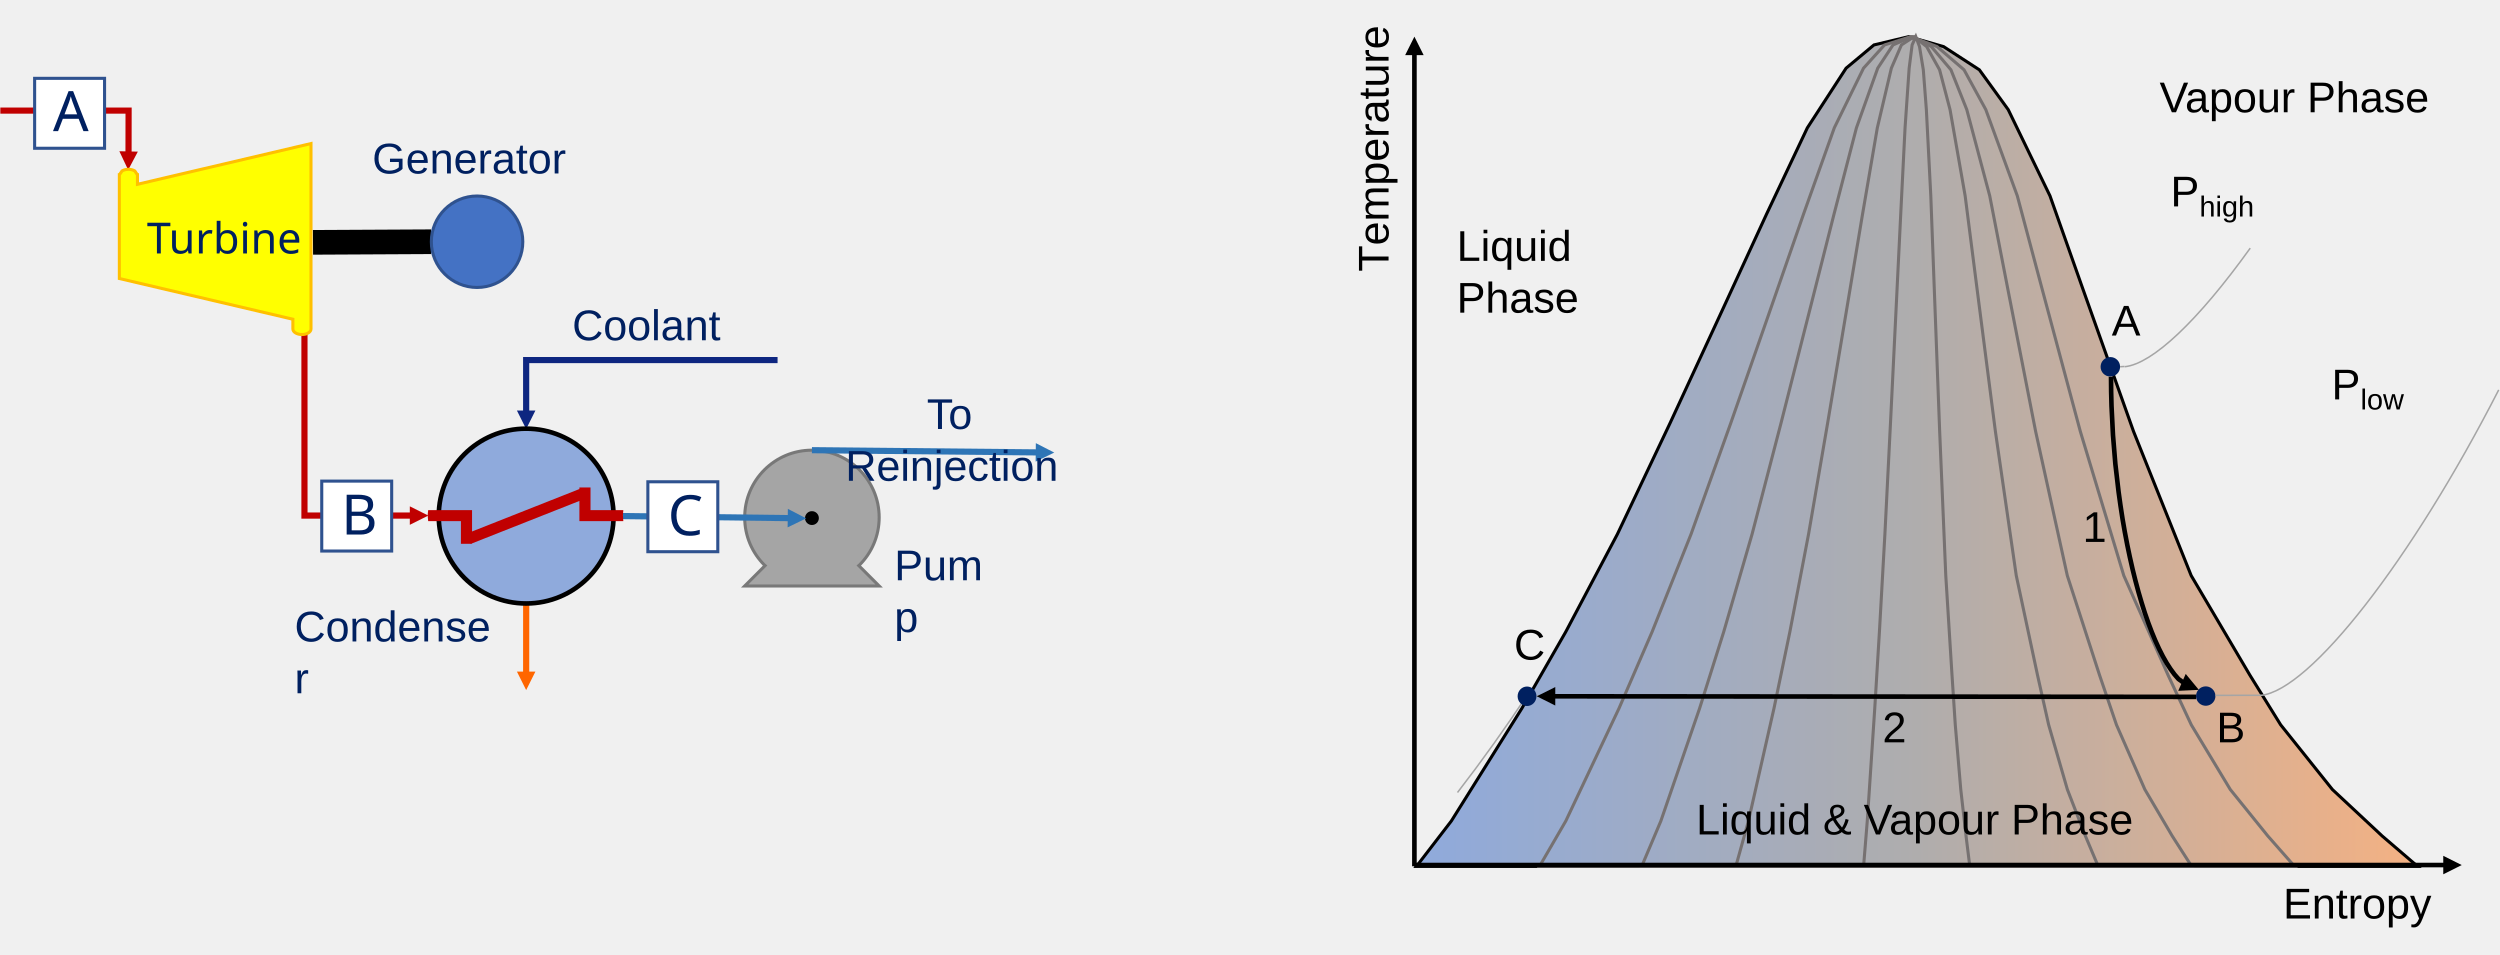
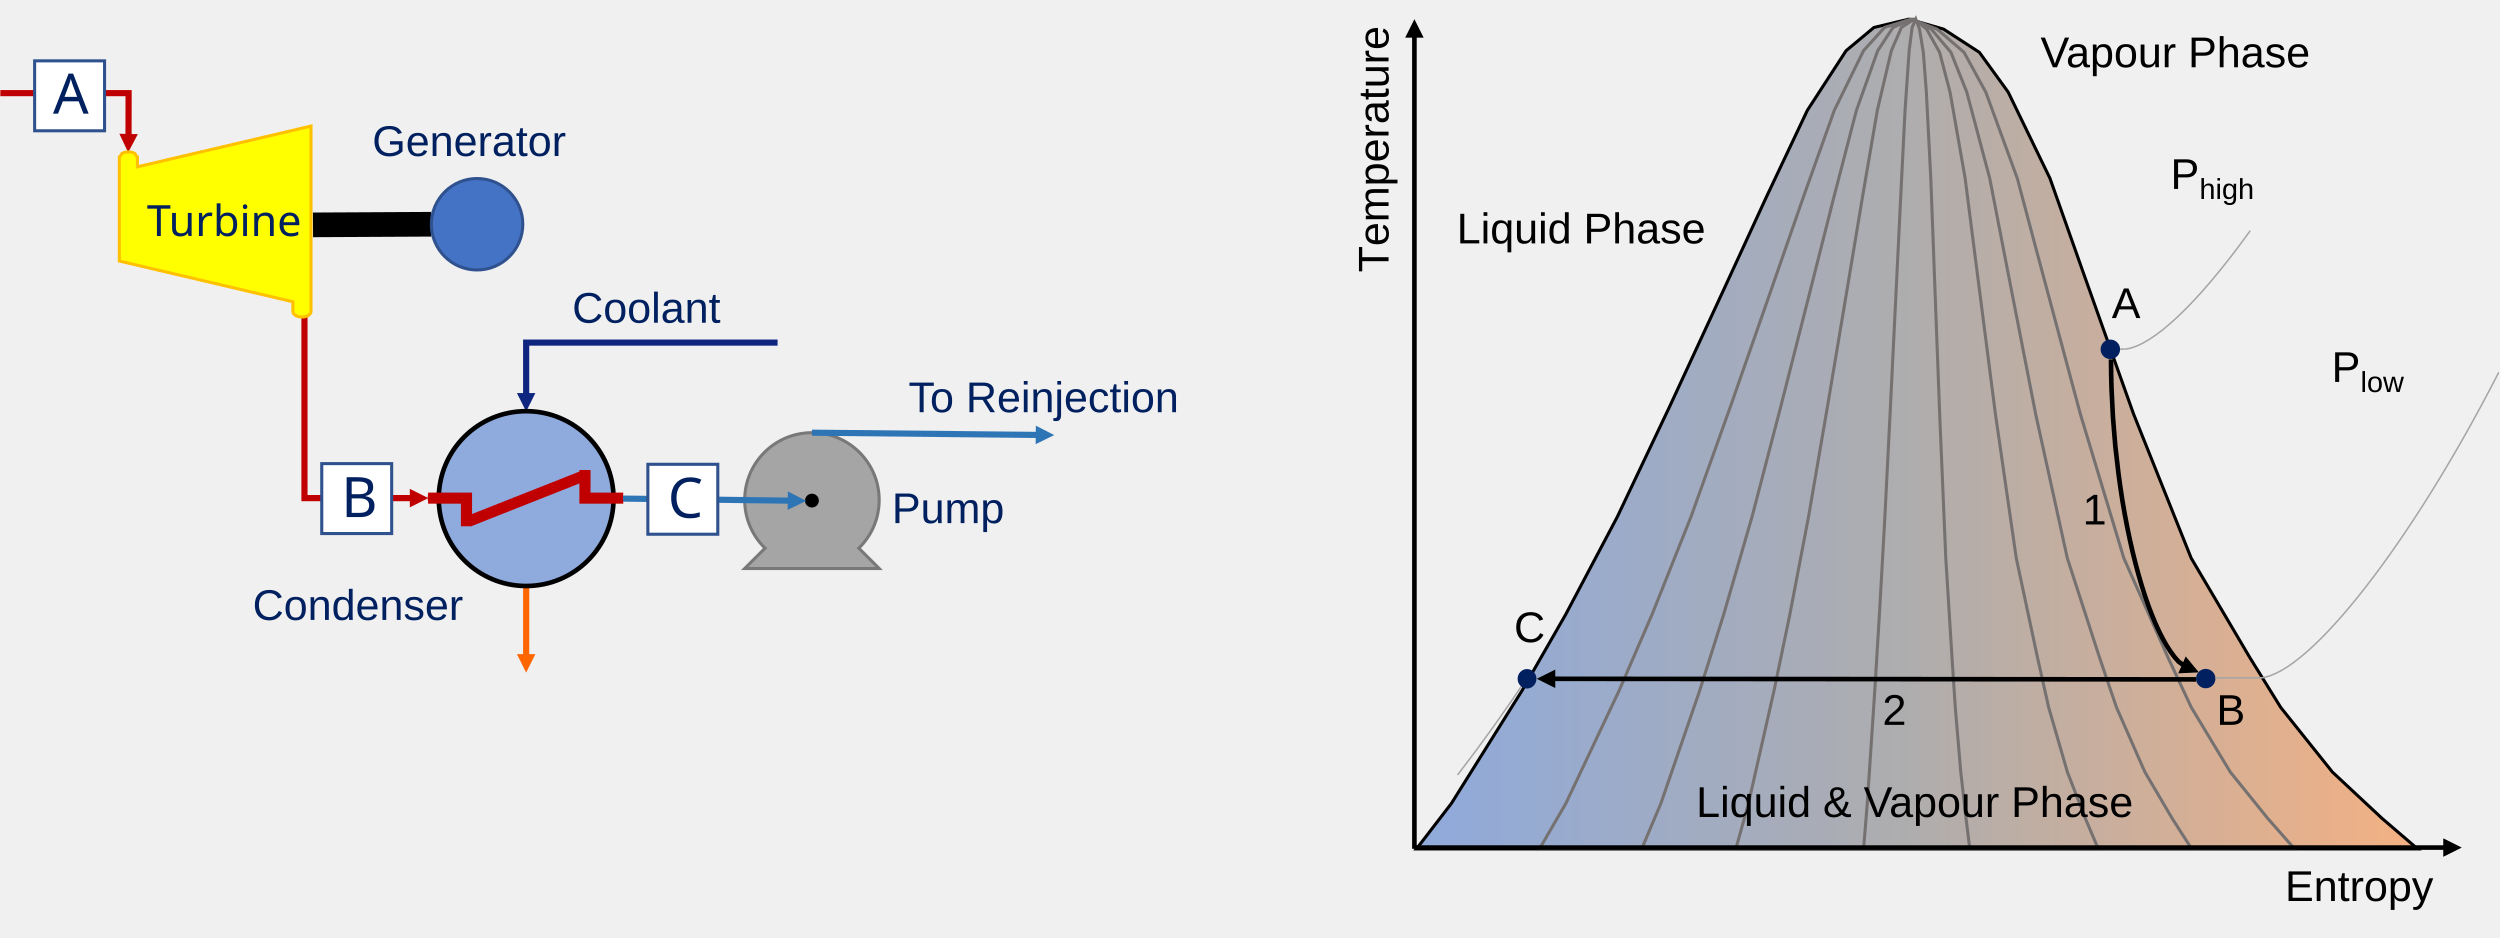
- <svg xmlns="http://www.w3.org/2000/svg" width="3718" height="1420" xml:space="preserve" overflow="hidden">
+ <svg xmlns="http://www.w3.org/2000/svg" width="3718" height="1394" xml:space="preserve" overflow="hidden">
  <defs>
    <clipPath id="clip0">
-       <rect x="335" y="764" width="3718" height="1420" />
+       <rect x="335" y="790" width="3718" height="1394" />
    </clipPath>
    <linearGradient x1="2441.5" y1="1435.5" x2="3930.5" y2="1435.5" gradientUnits="userSpaceOnUse" spreadMethod="reflect" id="fill1">
      <stop offset="0" stop-color="#8FAADC" />
      <stop offset="0.5" stop-color="#AFADAD" />
      <stop offset="1" stop-color="#F4B183" />
    </linearGradient>
  </defs>
-   <g clip-path="url(#clip0)" transform="translate(-335 -764)">
+   <g clip-path="url(#clip0)" transform="translate(-335 -790)">
    <path d="M3173.71 818.5 3225.47 833.297 3278.71 867.823 3321.6 927.011 3383.72 1055.25 3432.52 1193.36 3507.94 1405.45 3593.72 1620 3680.97 1767.97 3726.82 1841.96 3803.72 1938.14 3877.67 2007.19 3930.5 2052.5 2441.5 2052.5 2493.42 1984.99 2598.42 1817.3 2663.49 1703.85 2740.4 1558.35 2818.78 1393.12 2898.64 1220.48 2962.23 1082.38 3022.87 954.139 3080.54 865.357 3121.95 830.831 3173.71 818.5Z" stroke="#000000" stroke-width="4.583" stroke-miterlimit="8" fill="url(#fill1)" fill-rule="evenodd" />
    <path d="M3176.73 818.5 3215.77 833.297 3255.92 867.823 3288.27 927.011 3335.12 1055.25 3371.92 1193.36 3428.81 1405.45 3493.5 1620 3559.31 1767.97 3593.88 1841.96 3651.88 1938.14 3707.65 2007.19 3747.5 2052.5 2624.5 2052.5 2663.66 1984.99 2742.85 1817.3 2791.93 1703.85 2849.93 1558.35 2909.04 1393.12 2969.27 1220.48 3017.23 1082.38 3062.96 954.139 3106.46 865.357 3137.69 830.831 3176.73 818.5Z" stroke="#767171" stroke-width="4.583" stroke-miterlimit="8" fill="none" fill-rule="evenodd" />
    <path d="M3178.75 818.5 3207.19 833.297 3236.43 867.823 3259.99 927.011 3294.12 1055.25 3320.93 1193.36 3362.36 1405.45 3409.49 1620 3457.42 1767.97 3482.61 1841.96 3524.85 1938.14 3565.48 2007.19 3594.5 2052.5 2776.5 2052.5 2805.02 1984.99 2862.71 1817.3 2898.46 1703.85 2940.7 1558.35 2983.76 1393.12 3027.63 1220.48 3062.57 1082.38 3095.88 954.139 3127.57 865.357 3150.31 830.831 3178.75 818.5Z" stroke="#767171" stroke-width="4.583" stroke-miterlimit="8" fill="none" fill-rule="evenodd" />
    <path d="M3181.55 818.5 3200.29 833.297 3219.56 867.823 3235.09 927.011 3257.57 1055.25 3275.24 1193.36 3302.54 1405.45 3333.59 1620 3365.17 1767.97 3381.77 1841.96 3409.61 1938.14 3436.37 2007.19 3455.5 2052.5 2916.5 2052.5 2935.29 1984.99 2973.3 1817.3 2996.86 1703.85 3024.7 1558.35 3053.07 1393.12 3081.98 1220.48 3105 1082.38 3126.95 954.139 3147.83 865.357 3162.81 830.831 3181.55 818.5Z" stroke="#767171" stroke-width="4.583" stroke-miterlimit="8" fill="none" fill-rule="evenodd" />
    <path d="M3184.2 818.5 3189.69 833.297 3195.34 867.823 3199.89 927.011 3206.48 1055.25 3211.66 1193.36 3219.66 1405.45 3228.76 1620 3238.02 1767.97 3242.89 1841.96 3251.05 1938.14 3258.89 2007.19 3264.5 2052.5 3106.5 2052.5 3112.01 1984.99 3123.15 1817.3 3130.06 1703.85 3138.22 1558.35 3146.53 1393.12 3155.01 1220.48 3161.76 1082.38 3168.19 954.139 3174.31 865.357 3178.7 830.831 3184.2 818.5Z" stroke="#767171" stroke-width="4.583" stroke-miterlimit="8" fill="none" fill-rule="evenodd" />
    <path d="M244.483 388.589C248.847 447.433 251.072 509.122 251.072 571.227" stroke="#A5A5A5" stroke-width="2.292" stroke-miterlimit="8" fill="none" fill-rule="evenodd" transform="matrix(0.833926 0.551876 0.551876 -0.833926 2084.24 2131.74)" />
    <path d="M3600.5 1799.9 2620 1799" stroke="#A5A5A5" stroke-width="2.292" stroke-miterlimit="8" fill="none" fill-rule="evenodd" />
    <path d="M143.228 5.701C177.996 28.222 209.101 115.982 228.993 247.677" stroke="#A5A5A5" stroke-width="2.292" stroke-miterlimit="8" fill="none" fill-rule="evenodd" transform="matrix(0.890247 0.455478 0.455478 -0.890247 3364.9 1249.2)" />
    <path d="M3.438-1.00548e-06 3.438 1210.9-3.437 1210.9-3.438 1.00548e-06ZM13.75 1206.31 0 1233.81-13.75 1206.31Z" transform="matrix(1 0 0 -1 2438.5 2052.31)" />
    <path d="M7.96451e-07-3.438 1534.7-3.437 1534.7 3.438-7.96451e-07 3.438ZM1530.12-13.75 1557.62 0 1530.12 13.75Z" transform="matrix(1 0 0 -1 2438.5 2050.5)" />
-     <text font-family="Arial,Arial_MSFontService,sans-serif" font-weight="400" font-size="64" transform="matrix(-1.83697e-16 -1 1 -1.83697e-16 2400.07 1168)">T</text>
-     <text font-family="Arial,Arial_MSFontService,sans-serif" font-weight="400" font-size="64" transform="matrix(-1.83697e-16 -1 1 -1.83697e-16 2400.07 1129)">emperature</text>
-     <text font-family="Arial,Arial_MSFontService,sans-serif" font-weight="400" font-size="64" transform="matrix(1 0 0 1 3730.5 2130)">Entropy</text>
+     <text font-family="Arial,Arial_MSFontService,sans-serif" font-weight="400" font-size="64" transform="matrix(-1.83697e-16 -1 1 -1.83697e-16 2400.07 1195)">T</text>
+     <text font-family="Arial,Arial_MSFontService,sans-serif" font-weight="400" font-size="64" transform="matrix(-1.83697e-16 -1 1 -1.83697e-16 2400.07 1156)">emperature</text>
+     <text font-family="Arial,Arial_MSFontService,sans-serif" font-weight="400" font-size="64" transform="matrix(1 0 0 1 3733.29 2130)">Entropy</text>
    <path d="M143.228 5.701C205.101 45.779 251.072 286.847 251.072 571.226" stroke="#A5A5A5" stroke-width="2.292" stroke-miterlimit="8" fill="none" fill-rule="evenodd" transform="matrix(0.890247 0.455478 0.455478 -0.890247 3567.39 1737.98)" />
    <text font-family="Arial,Arial_MSFontService,sans-serif" font-weight="400" font-size="64" transform="matrix(1 0 0 1 3563.03 1071)">P</text>
    <text font-family="Arial,Arial_MSFontService,sans-serif" font-weight="400" font-size="43" transform="matrix(1 0 0 1 3605.99 1086)">high</text>
    <text font-family="Arial,Arial_MSFontService,sans-serif" font-weight="400" font-size="64" transform="matrix(1 0 0 1 3802.59 1358)">P</text>
    <text font-family="Arial,Arial_MSFontService,sans-serif" font-weight="400" font-size="43" transform="matrix(1 0 0 1 3845.56 1373)">low</text>
    <path d="M2592 1799.5C2592 1791.49 2598.27 1785 2606 1785 2613.73 1785 2620 1791.49 2620 1799.5 2620 1807.51 2613.73 1814 2606 1814 2598.27 1814 2592 1807.51 2592 1799.5Z" fill="#002060" fill-rule="evenodd" />
    <path d="M3459 1309.5C3459 1301.49 3465.49 1295 3473.5 1295 3481.51 1295 3488 1301.49 3488 1309.5 3488 1317.51 3481.51 1324 3473.5 1324 3465.49 1324 3459 1317.51 3459 1309.5Z" fill="#002060" fill-rule="evenodd" />
    <path d="M3601 1803.83 2643.41 1802.96 2643.42 1796.08 3601.01 1796.96ZM2647.99 1813.28 2620.5 1799.5 2648.01 1785.78Z" />
    <path d="M0.03-3.437 21.872-3.25 43.694-2.685 87.04-0.493 129.714 3.016 171.372 7.84 191.685 10.661 211.68 13.732 231.179 17.118 250.237 20.754 268.795 24.641 286.795 28.718 304.174 33.047 320.992 37.565 337.063 42.274 352.394 47.112 367.049 52.206 380.827 57.428 393.81 62.785 405.93 68.34 417.06 73.968 427.28 79.745 436.452 85.668 444.65 91.689 451.862 97.975 458.951 107.696 453.396 111.747 446.535 102.338 447.054 102.904 440.241 96.966 440.465 97.146 432.465 91.271 432.635 91.388 423.635 85.575 423.809 85.68 413.746 79.993 413.886 80.068 402.886 74.505 403.005 74.562 391.005 69.062 391.126 69.115 378.251 63.803 378.344 63.839 364.657 58.652 364.746 58.684 350.184 53.622 350.278 53.653 335.028 48.841 335.096 48.861 319.096 44.174 319.171 44.195 302.421 39.695 302.482 39.711 285.169 35.398 285.241 35.415 267.303 31.353 267.358 31.364 248.858 27.489 248.918 27.502 229.918 23.877 229.974 23.887 210.537 20.512 210.603 20.523 190.666 17.46 190.715 17.467 170.465 14.655 170.542 14.665 128.98 9.852 129.093 9.863 86.531 6.363 86.639 6.371 43.389 4.183 43.474 4.186 21.724 3.624 21.783 3.625-0.03 3.437ZM466.883 99.956 465.467 130.669 441.746 111.108Z" transform="matrix(1.83697e-16 1 1 -1.83697e-16 3474.5 1324.5)" />
    <text font-family="Arial,Arial_MSFontService,sans-serif" font-weight="400" font-size="64" transform="matrix(1 0 0 1 2586.69 1745)">C</text>
    <text font-family="Arial,Arial_MSFontService,sans-serif" font-weight="400" font-size="64" transform="matrix(1 0 0 1 3475.59 1263)">A</text>
    <path d="M3604.56 1789.65C3609.83 1783.68 3618.95 1783.11 3624.92 1788.38 3630.89 1793.66 3631.46 1802.77 3626.19 1808.74 3620.92 1814.71 3611.8 1815.28 3605.83 1810.01 3599.86 1804.74 3599.29 1795.62 3604.56 1789.65Z" fill="#002060" fill-rule="evenodd" />
    <text font-family="Arial,Arial_MSFontService,sans-serif" font-weight="400" font-size="64" transform="matrix(1 0 0 1 3631.32 1868)">B</text>
    <path d="M0 0 6.689 0.402" stroke="#A5A5A5" stroke-width="2.292" stroke-miterlimit="8" fill="none" fill-rule="evenodd" transform="matrix(-1 0 0 1 3494.69 1309)" />
    <path d="M0 0 67.731 0.153" stroke="#A5A5A5" stroke-width="2.292" stroke-miterlimit="8" fill="none" fill-rule="evenodd" transform="matrix(-1 0 0 1 3697.73 1798)" />
-     <text font-family="Arial,Arial_MSFontService,sans-serif" font-weight="400" font-size="64" transform="matrix(1 0 0 1 2501.47 1152)">Liquid </text>
-     <text font-family="Arial,Arial_MSFontService,sans-serif" font-weight="400" font-size="64" transform="matrix(1 0 0 1 2501.47 1229)">Phase</text>
+     <text font-family="Arial,Arial_MSFontService,sans-serif" font-weight="400" font-size="64" transform="matrix(1 0 0 1 2501.47 1152)">Liquid Phase</text>
    <text font-family="Arial,Arial_MSFontService,sans-serif" font-weight="400" font-size="64" transform="matrix(1 0 0 1 2857.56 2005)">Liquid &amp; Vapour Phase</text>
-     <text font-family="Arial,Arial_MSFontService,sans-serif" font-weight="400" font-size="64" transform="matrix(1 0 0 1 3546.73 931)">Vapour Phase</text>
+     <text font-family="Arial,Arial_MSFontService,sans-serif" font-weight="400" font-size="64" transform="matrix(1 0 0 1 3369.73 890)">Vapour Phase</text>
    <path d="M1861.5 1973.5C1861.5 1973.5 1861.5 1973.5 1861.5 1973.5 1861.5 1973.5 1861.5 1973.5 1861.5 1973.5 1861.5 1973.5 1861.5 1973.5 1861.5 1973.5 1861.5 1973.5 1861.5 1973.5 1861.5 1973.5Z" stroke="#2F528F" stroke-width="4.583" stroke-miterlimit="8" fill="#4472C4" fill-rule="evenodd" />
    <path d="M1542.5 1433.5C1597.73 1433.5 1642.5 1478.29 1642.5 1533.55 1642.5 1561.18 1631.31 1586.19 1613.21 1604.29L1612.17 1605.15 1642.5 1635.5 1442.5 1635.5 1472.83 1605.15 1471.79 1604.29C1453.69 1586.19 1442.5 1561.18 1442.5 1533.55 1442.5 1478.29 1487.27 1433.5 1542.5 1433.5Z" stroke="#787878" stroke-width="4.583" stroke-miterlimit="8" fill="#A5A5A5" fill-rule="evenodd" />
    <path d="M1534.5 1534.5C1534.5 1530.08 1538.08 1526.5 1542.5 1526.5 1546.92 1526.5 1550.5 1530.08 1550.5 1534.5 1550.5 1538.92 1546.92 1542.5 1542.5 1542.5 1538.08 1542.5 1534.5 1538.92 1534.5 1534.5Z" stroke="#000000" stroke-width="4.583" stroke-miterlimit="8" fill-rule="evenodd" />
    <path d="M0-4.583 378.483-4.583 378.483 79.632 369.316 79.632 369.316 0 373.9 4.583 0 4.583ZM387.65 75.049 373.9 102.549 360.15 75.049Z" fill="#0E2680" transform="matrix(-1 1.22465e-16 1.22465e-16 1 1491.4 1299.5)" />
    <path d="M4.591 22.915 4.627 128.81-4.54 128.813-4.576 22.918ZM-13.741 27.505 0 0 13.759 27.495Z" fill="#FF6600" transform="matrix(1 0 0 -1 1117.5 1790.31)" />
    <text fill="#002060" font-family="Arial,Arial_MSFontService,sans-serif" font-weight="400" font-size="64" transform="matrix(1 0 0 1 1185.99 1270)">Coolant</text>
    <path d="M1261.56 1526.92 1511.16 1530.02 1511.05 1539.18 1261.44 1536.08ZM1506.69 1520.79 1534.02 1534.89 1506.35 1548.29Z" fill="#2E75B6" />
    <path d="M1542.55 1428.92 1879.98 1432.25 1879.89 1441.41 1542.45 1438.08ZM1875.49 1423.03 1902.85 1437.06 1875.21 1450.53Z" fill="#2E75B6" />
    <path d="M784.5 1256.92 792.375 1256.92 792.375 1530.76 787.792 1526.17 949.063 1526.17 949.063 1535.34 783.209 1535.34 783.209 1261.5 787.792 1266.08 784.5 1266.08ZM944.479 1517.01 971.979 1530.76 944.479 1544.51Z" fill="#C00000" />
    <path d="M335.5 923.917 530.833 923.917 530.724 993.797 521.557 993.783 521.659 928.493 526.242 933.083 335.5 933.083ZM539.989 989.514 525.63 1016.7 512.496 988.902Z" fill="#C00000" />
    <rect x="386.5" y="880.5" width="104" height="104" stroke="#2F528F" stroke-width="4.583" stroke-miterlimit="8" fill="#FFFFFF" />
    <text fill="#002060" font-family="Calibri,Calibri_MSFontService,sans-serif" font-weight="400" font-size="83" transform="matrix(1 0 0 1 413.847 959)">A</text>
    <path d="M797.5 977.5 797.5 1208.42 797.5 1245.1 797.5 1253.25 797.5 1253.25C797.5 1257.8 791.471 1261.5 784.034 1261.5 776.597 1261.5 770.568 1257.8 770.568 1253.25L770.568 1253.25 770.568 1238.77 512.5 1178.2 512.5 1068.74 512.5 1044.4 512.5 1024.09 512.5 1023.92 512.612 1023.92 516.444 1018.25C518.881 1016.76 522.248 1015.83 525.966 1015.83 529.685 1015.83 533.051 1016.76 535.488 1018.25L539.32 1023.92 539.432 1023.92 539.432 1024.09 539.432 1038.08Z" stroke="#FFC000" stroke-width="4.583" stroke-miterlimit="8" fill="#FFFF00" fill-rule="evenodd" />
    <text fill="#002060" font-family="Calibri,Calibri_MSFontService,sans-serif" font-weight="400" font-size="64" transform="matrix(1 0 0 1 553.478 1141)">Turbine</text>
    <rect x="813.5" y="1479.5" width="104" height="104" stroke="#2F528F" stroke-width="4.583" stroke-miterlimit="8" fill="#FFFFFF" />
    <text fill="#002060" font-family="Calibri,Calibri_MSFontService,sans-serif" font-weight="400" font-size="83" transform="matrix(1 0 0 1 842.509 1559)">B</text>
-     <text fill="#002060" font-family="Arial,Arial_MSFontService,sans-serif" font-weight="400" font-size="64" transform="matrix(1 0 0 1 1713.4 1402)">To </text>
-     <text fill="#002060" font-family="Arial,Arial_MSFontService,sans-serif" font-weight="400" font-size="64" transform="matrix(1 0 0 1 1592.24 1479)">Reinjection</text>
+     <text fill="#002060" font-family="Arial,Arial_MSFontService,sans-serif" font-weight="400" font-size="64" transform="matrix(1 0 0 1 1686.13 1403)">To Reinjection</text>
    <rect x="1298.5" y="1480.5" width="104" height="104" stroke="#2F528F" stroke-width="4.583" stroke-miterlimit="8" fill="#FFFFFF" />
    <text fill="#002060" font-family="Calibri,Calibri_MSFontService,sans-serif" font-weight="400" font-size="83" transform="matrix(1 0 0 1 1328.12 1560)">C</text>
-     <text fill="#002060" font-family="Arial,Arial_MSFontService,sans-serif" font-weight="400" font-size="64" transform="matrix(1 0 0 1 1665.04 1627)">Pum</text>
-     <text fill="#002060" font-family="Arial,Arial_MSFontService,sans-serif" font-weight="400" font-size="64" transform="matrix(1 0 0 1 1665.04 1704)">p</text>
-     <text fill="#002060" font-family="Arial,Arial_MSFontService,sans-serif" font-weight="400" font-size="64" transform="matrix(1 0 0 1 773.042 1718)">Condense</text>
-     <text fill="#002060" font-family="Arial,Arial_MSFontService,sans-serif" font-weight="400" font-size="64" transform="matrix(1 0 0 1 773.042 1795)">r</text>
+     <text fill="#002060" font-family="Arial,Arial_MSFontService,sans-serif" font-weight="400" font-size="64" transform="matrix(1 0 0 1 1661.44 1568)">Pump</text>
+     <text fill="#002060" font-family="Arial,Arial_MSFontService,sans-serif" font-weight="400" font-size="64" transform="matrix(1 0 0 1 710.759 1712)">Condenser</text>
    <path d="M0 0 175.734 0.93" stroke="#000000" stroke-width="36.667" stroke-miterlimit="8" fill="none" fill-rule="evenodd" transform="matrix(1 0 0 -1 800.5 1124.43)" />
    <path d="M976.5 1123.5C976.5 1085.94 1006.94 1055.5 1044.5 1055.5 1082.06 1055.5 1112.5 1085.94 1112.5 1123.5 1112.5 1161.06 1082.06 1191.5 1044.5 1191.5 1006.94 1191.5 976.5 1161.06 976.5 1123.5Z" stroke="#2F528F" stroke-width="4.583" stroke-miterlimit="8" fill="#4472C4" fill-rule="evenodd" />
    <text fill="#002060" font-family="Arial,Arial_MSFontService,sans-serif" font-weight="400" font-size="64" transform="matrix(1 0 0 1 888.649 1022)">Generator</text>
    <path d="M987.5 1531.5C987.5 1459.7 1045.7 1401.5 1117.5 1401.5 1189.3 1401.5 1247.5 1459.7 1247.5 1531.5 1247.5 1603.3 1189.3 1661.5 1117.5 1661.5 1045.7 1661.5 987.5 1603.3 987.5 1531.5Z" stroke="#000000" stroke-width="6.875" stroke-miterlimit="8" fill="#8FAADC" fill-rule="evenodd" />
    <path d="M1196.68 1489 1213.22 1489 1213.22 1522.63 1262 1522.63 1261.42 1530.23 1262 1539.06 1213.22 1539.06 1211.58 1539.06 1196.68 1539.06 1196.68 1508.98 1037.03 1572.12 1037.03 1572.7 1035.56 1572.7 1034.79 1573 1034.67 1572.7 1020.48 1572.7 1020.48 1539.06 971.794 1539.06 971 1530.23 971.794 1522.63 1020.48 1522.63 1022.21 1522.63 1037.03 1522.63 1037.03 1554.43 1196.68 1491.3 1196.68 1489Z" fill="#C00000" fill-rule="evenodd" />
    <text font-family="Arial,Arial_MSFontService,sans-serif" font-weight="400" font-size="64" transform="matrix(1 0 0 1 3432.33 1570)">1</text>
    <text font-family="Arial,Arial_MSFontService,sans-serif" font-weight="400" font-size="64" transform="matrix(1 0 0 1 3134.62 1868)">2</text>
  </g>
</svg>
